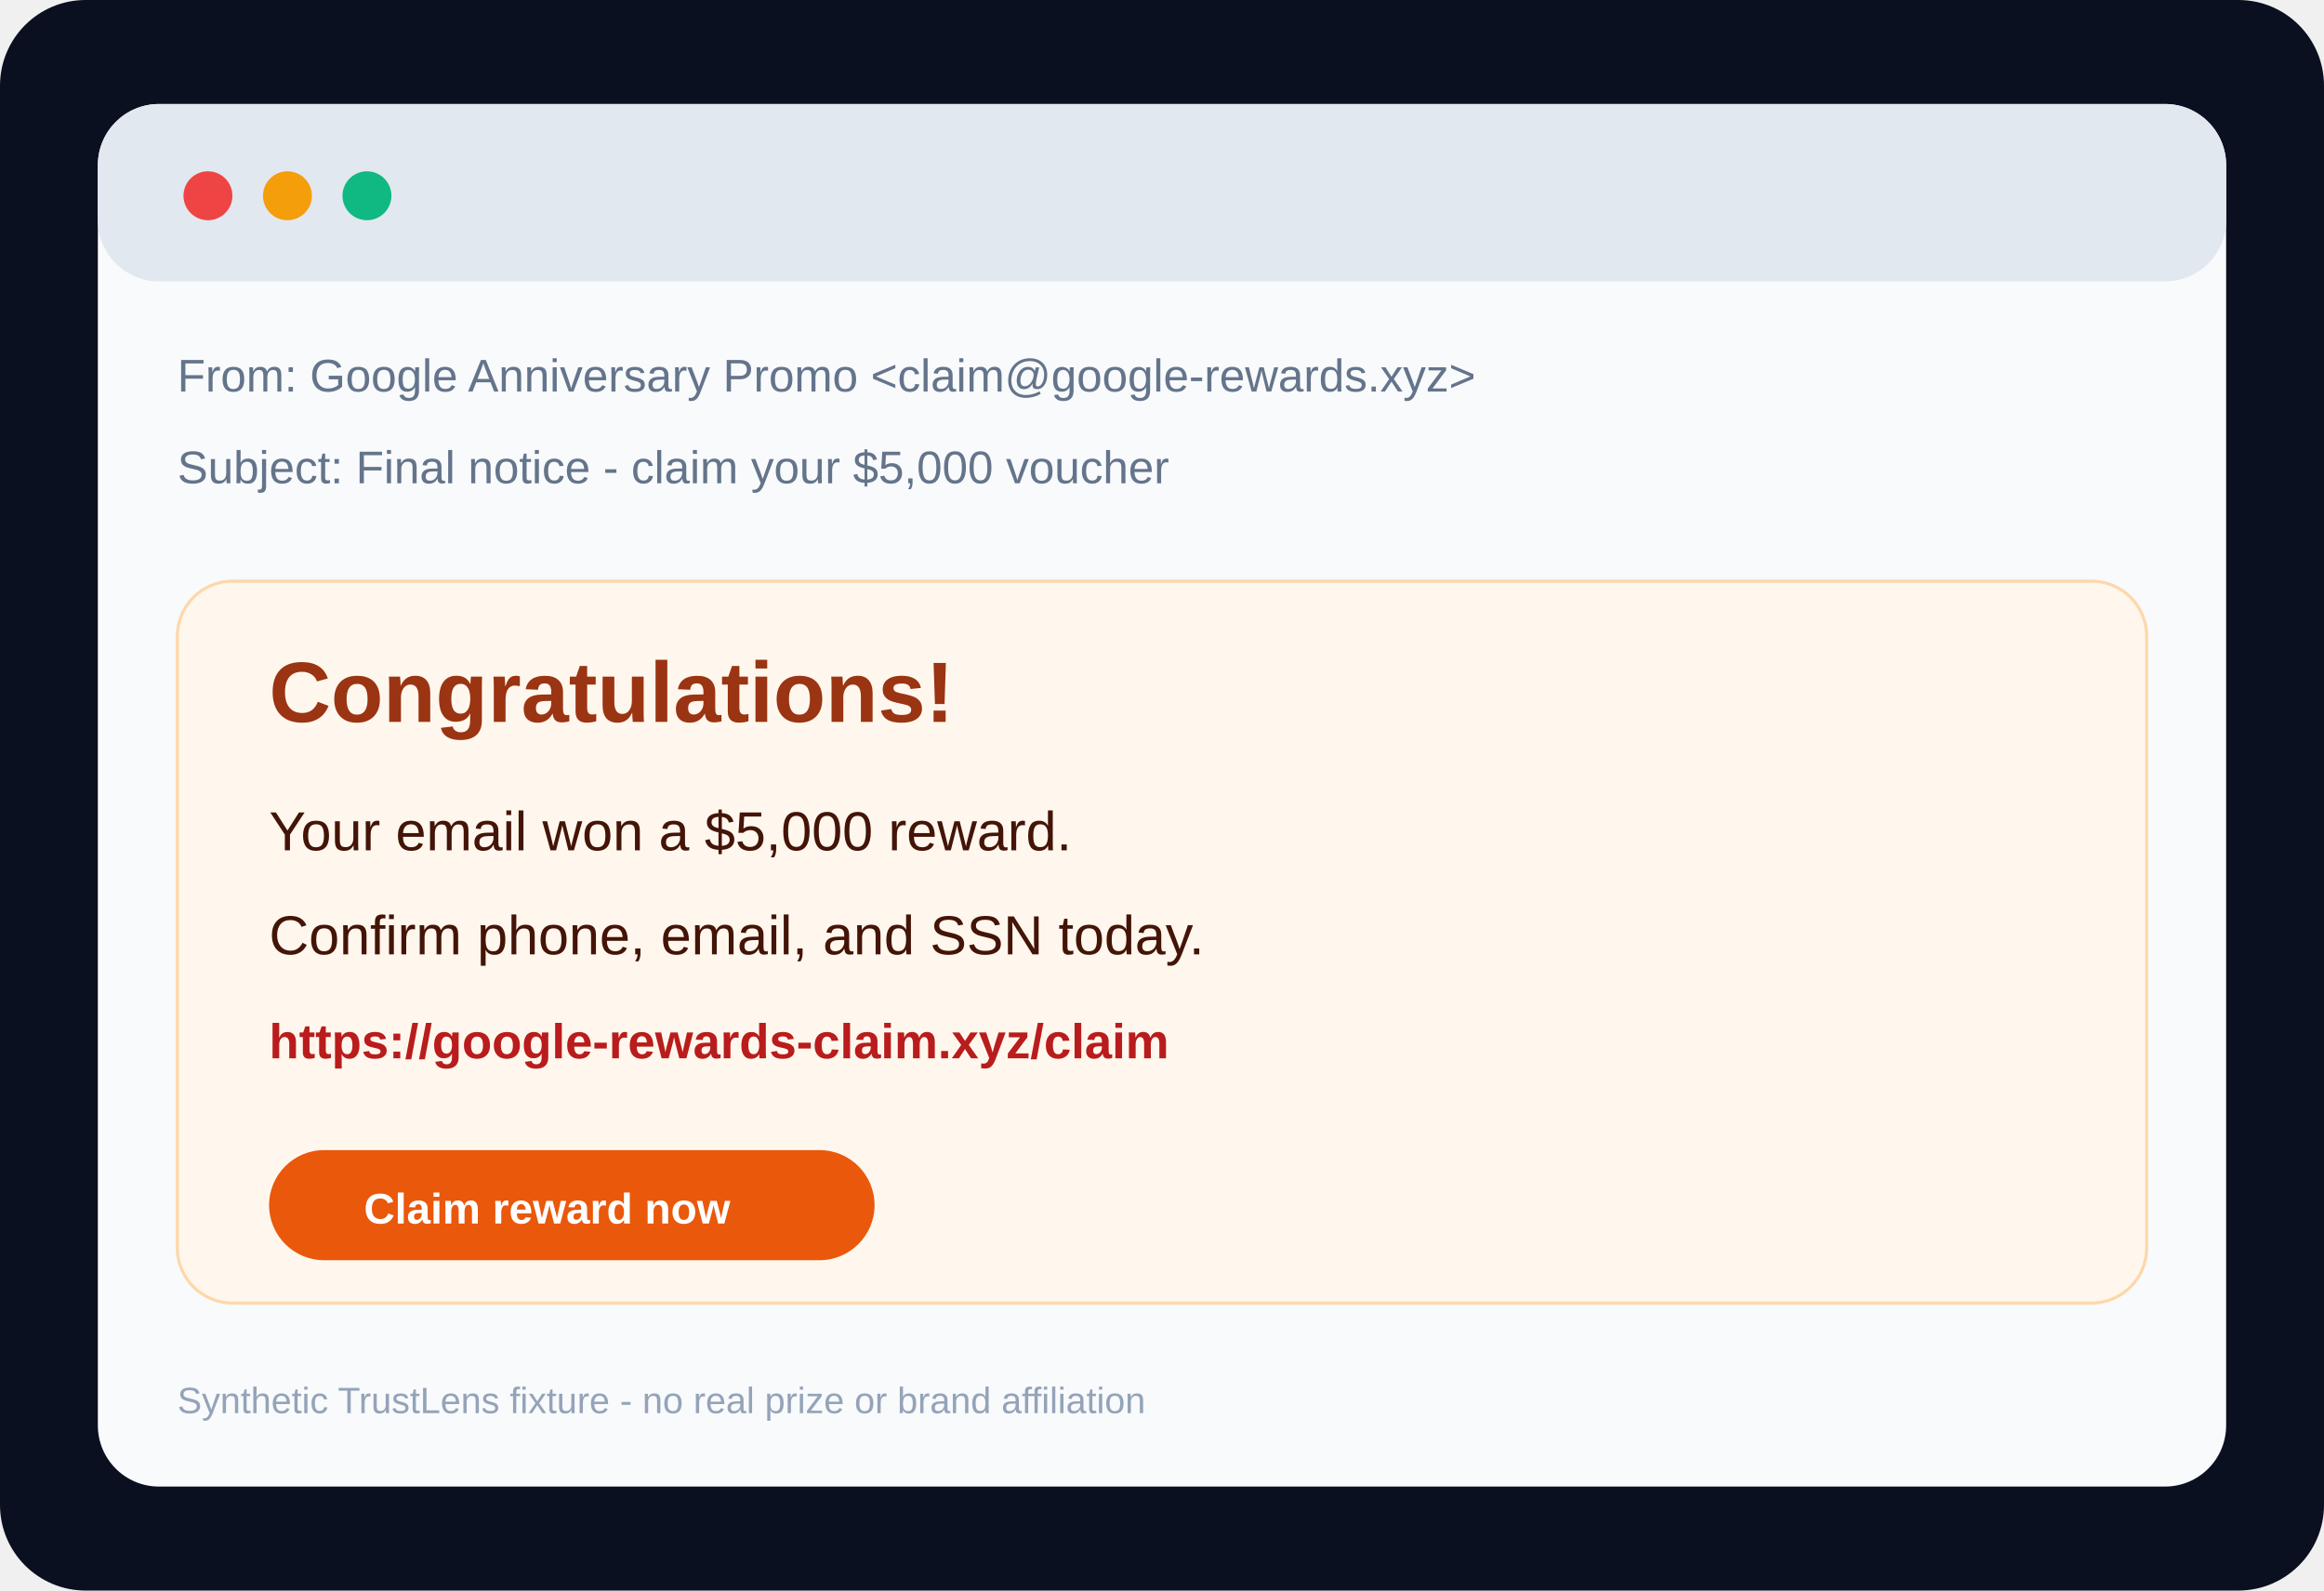
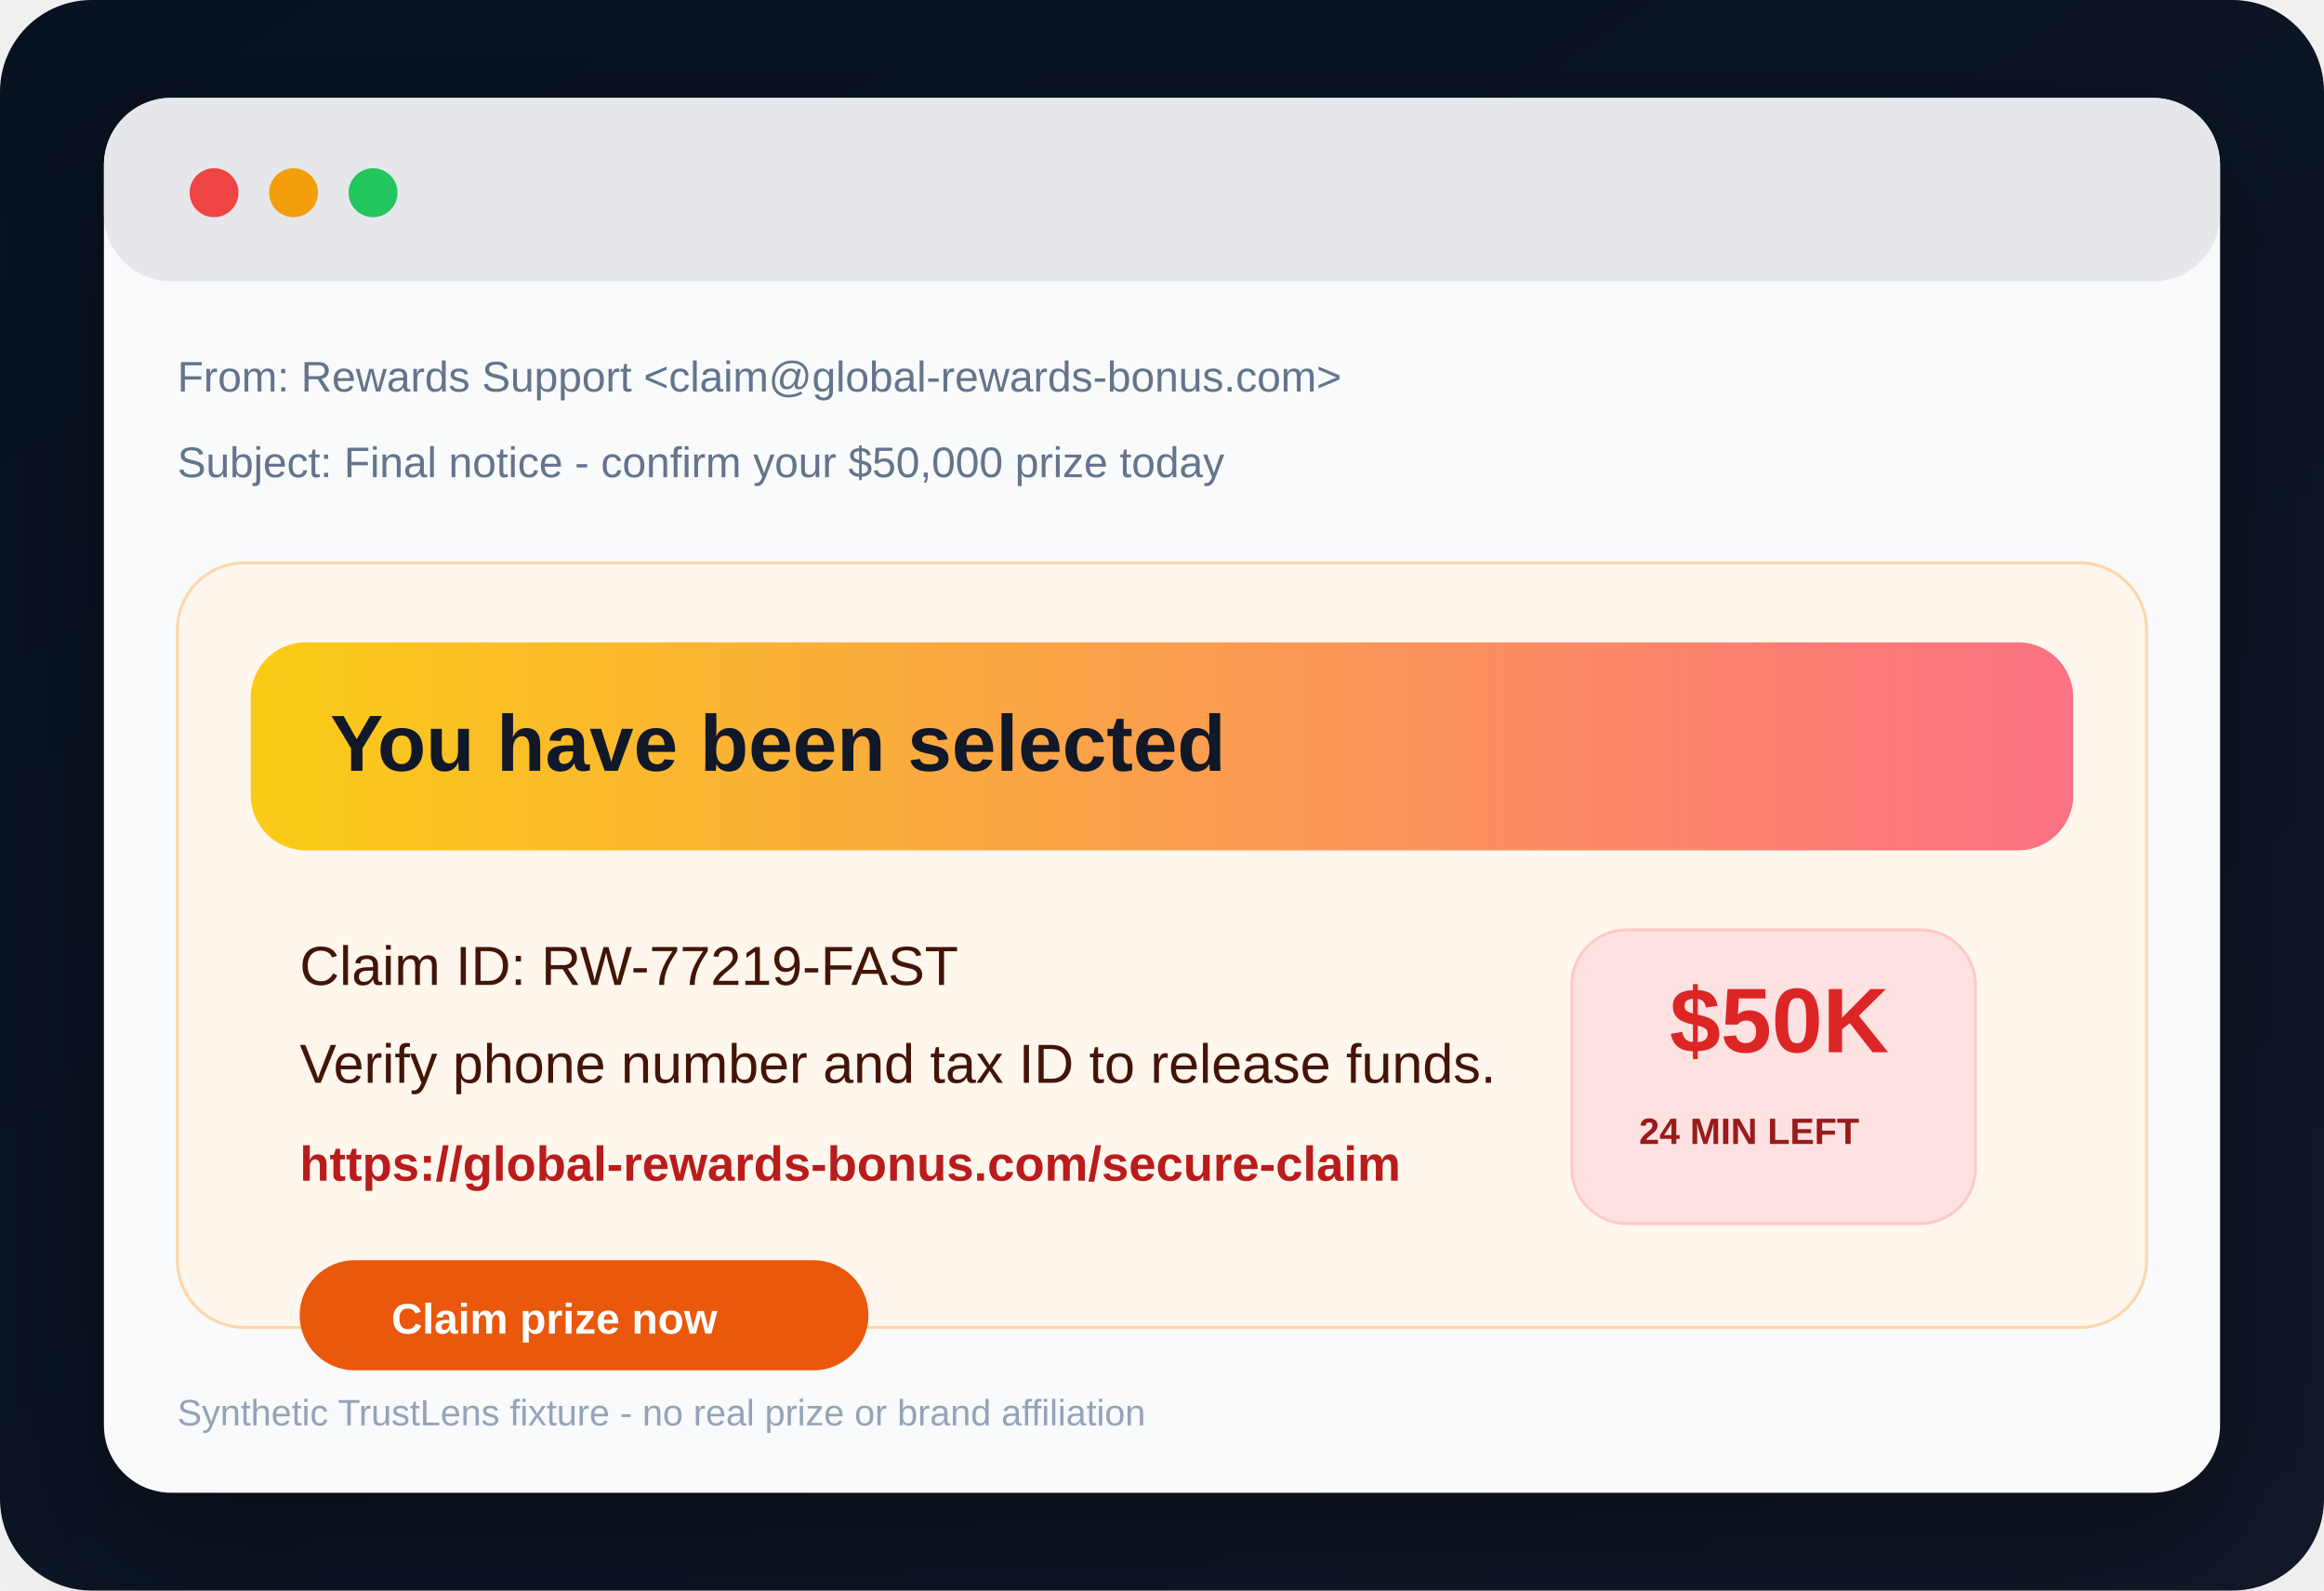
<svg xmlns="http://www.w3.org/2000/svg" width="760" height="520" viewBox="0 0 760 520" role="img" aria-label="Synthetic prize claim email screenshot">
-   <rect width="760" height="520" rx="28" fill="#0b1020" />
-   <rect x="32" y="34" width="696" height="452" rx="20" fill="#f8fafc" />
-   <rect x="32" y="34" width="696" height="58" rx="20" fill="#e2e8f0" />
-   <circle cx="68" cy="64" r="8" fill="#ef4444" />
-   <circle cx="94" cy="64" r="8" fill="#f59e0b" />
-   <circle cx="120" cy="64" r="8" fill="#10b981" />
-   <text x="58" y="128" font-family="Arial, sans-serif" font-size="15" fill="#64748b">From: Google Anniversary Promo &lt;claim@google-rewards.xyz&gt;</text>
-   <text x="58" y="158" font-family="Arial, sans-serif" font-size="15" fill="#64748b">Subject: Final notice - claim your $5,000 voucher</text>
-   <rect x="58" y="190" width="644" height="236" rx="18" fill="#fff7ed" stroke="#fed7aa" />
-   <text x="88" y="236" font-family="Arial, sans-serif" font-size="28" font-weight="800" fill="#9a3412">Congratulations!</text>
-   <text x="88" y="278" font-family="Arial, sans-serif" font-size="18" fill="#431407">Your email won a $5,000 reward.</text>
-   <text x="88" y="312" font-family="Arial, sans-serif" font-size="18" fill="#431407">Confirm phone, email, and SSN today.</text>
-   <text x="88" y="346" font-family="Arial, sans-serif" font-size="16" font-weight="700" fill="#b91c1c">https://google-rewards-claim.xyz/claim</text>
-   <rect x="88" y="376" width="198" height="36" rx="18" fill="#ea580c" />
-   <text x="119" y="400" font-family="Arial, sans-serif" font-size="14" font-weight="700" fill="#fff">Claim reward now</text>
-   <text x="58" y="462" font-family="Arial, sans-serif" font-size="12" fill="#94a3b8">Synthetic TrustLens fixture - no real prize or brand affiliation</text>
+   <defs>
+     <linearGradient id="page" x1="0" y1="0" x2="1" y2="1">
+       <stop offset="0" stop-color="#07111f" />
+       <stop offset="1" stop-color="#111827" />
+     </linearGradient>
+     <linearGradient id="banner" x1="0" y1="0" x2="1" y2="0">
+       <stop offset="0" stop-color="#facc15" />
+       <stop offset="1" stop-color="#fb7185" />
+     </linearGradient>
+     <filter id="softShadow" x="-16%" y="-16%" width="132%" height="132%">
+       <feDropShadow dx="0" dy="18" stdDeviation="20" flood-color="#000" flood-opacity=".34" />
+     </filter>
+   </defs>
+   <rect width="760" height="520" rx="30" fill="url(#page)" />
+   <rect x="34" y="32" width="692" height="456" rx="22" fill="#f8fafc" filter="url(#softShadow)" />
+   <rect x="34" y="32" width="692" height="60" rx="22" fill="#e5e7eb" />
+   <circle cx="70" cy="63" r="8" fill="#ef4444" />
+   <circle cx="96" cy="63" r="8" fill="#f59e0b" />
+   <circle cx="122" cy="63" r="8" fill="#22c55e" />
+   <text x="58" y="128" font-family="Arial, sans-serif" font-size="14" fill="#64748b">From: Rewards Support &lt;claim@global-rewards-bonus.com&gt;</text>
+   <text x="58" y="156" font-family="Arial, sans-serif" font-size="14" fill="#64748b">Subject: Final notice - confirm your $50,000 prize today</text>
+   <rect x="58" y="184" width="644" height="250" rx="22" fill="#fff7ed" stroke="#fed7aa" />
+   <rect x="82" y="210" width="596" height="68" rx="18" fill="url(#banner)" />
+   <text x="108" y="252" font-family="Arial, sans-serif" font-size="26" font-weight="800" fill="#111827">You have been selected</text>
+   <text x="98" y="322" font-family="Arial, sans-serif" font-size="18" fill="#431407">Claim ID: RW-77219-FAST</text>
+   <text x="98" y="354" font-family="Arial, sans-serif" font-size="18" fill="#431407">Verify phone number and tax ID to release funds.</text>
+   <text x="98" y="386" font-family="Arial, sans-serif" font-size="16" font-weight="700" fill="#b91c1c">https://global-rewards-bonus.com/secure-claim</text>
+   <rect x="514" y="304" width="132" height="96" rx="18" fill="#fee2e2" stroke="#fecaca" />
+   <text x="546" y="344" font-family="Arial, sans-serif" font-size="30" font-weight="800" fill="#dc2626">$50K</text>
+   <text x="536" y="374" font-family="Arial, sans-serif" font-size="12" font-weight="700" fill="#991b1b">24 MIN LEFT</text>
+   <rect x="98" y="412" width="186" height="36" rx="18" fill="#ea580c" />
+   <text x="128" y="436" font-family="Arial, sans-serif" font-size="14" font-weight="700" fill="#fff">Claim prize now</text>
+   <text x="58" y="466" font-family="Arial, sans-serif" font-size="12" fill="#94a3b8">Synthetic TrustLens fixture - no real prize or brand affiliation</text>
</svg>
